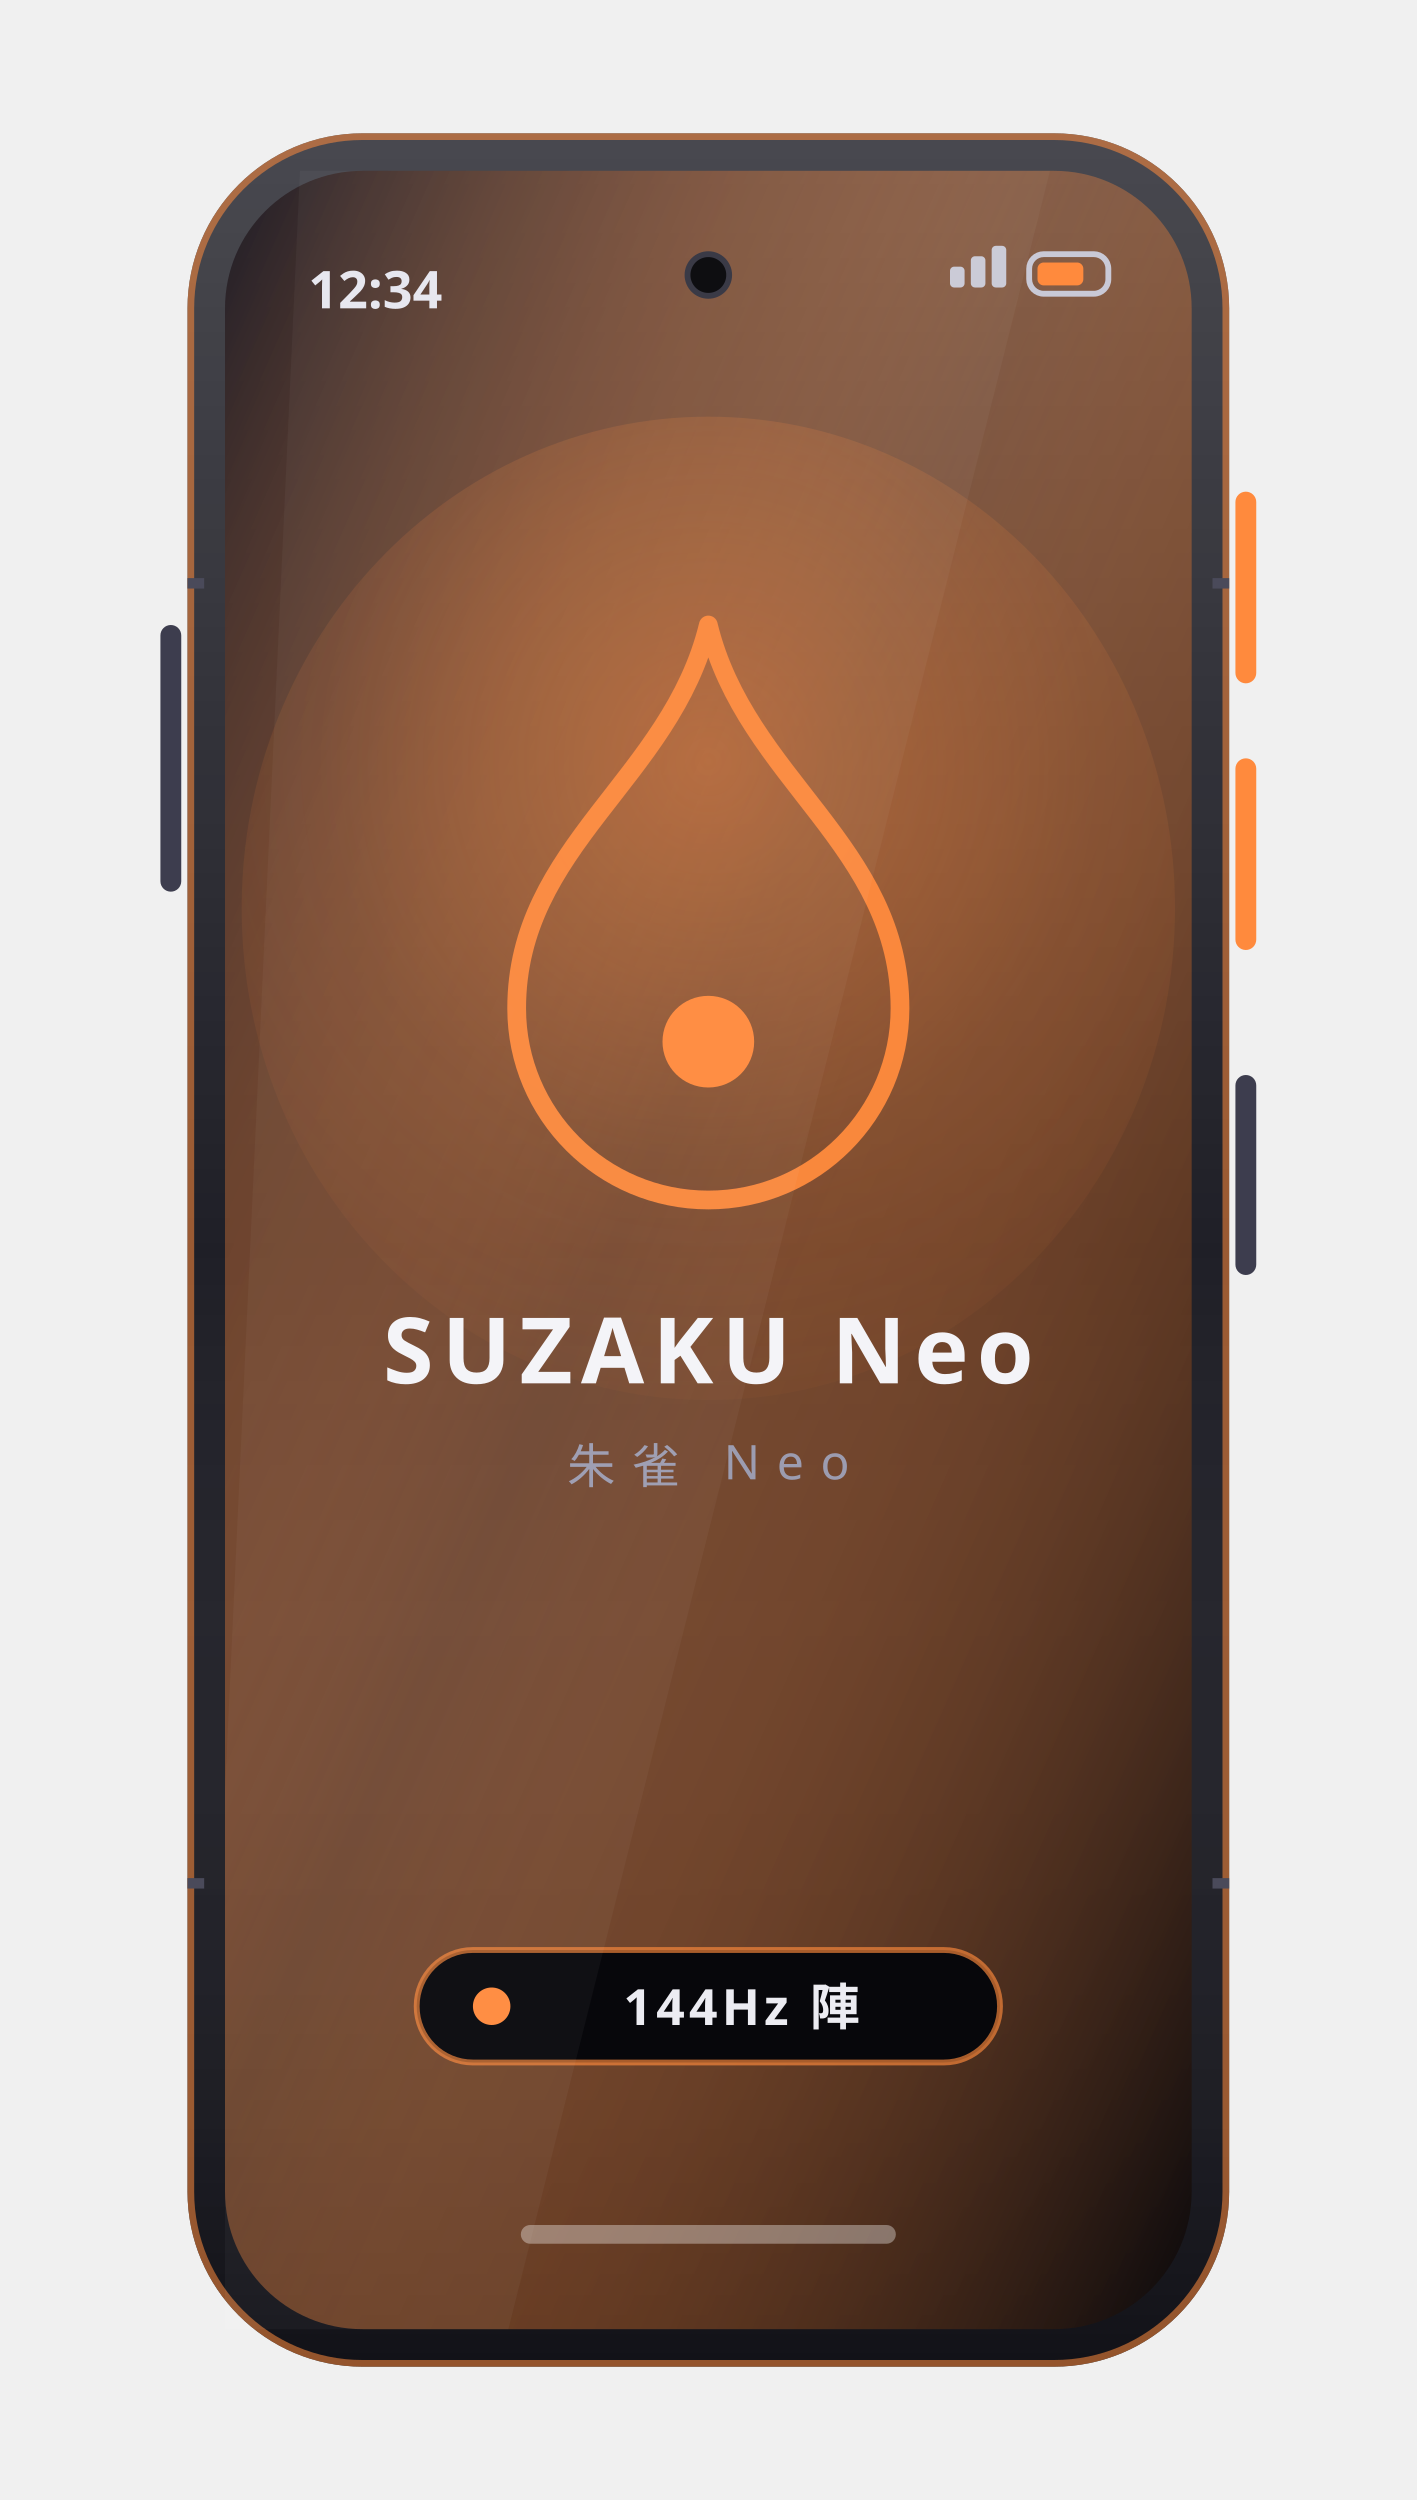
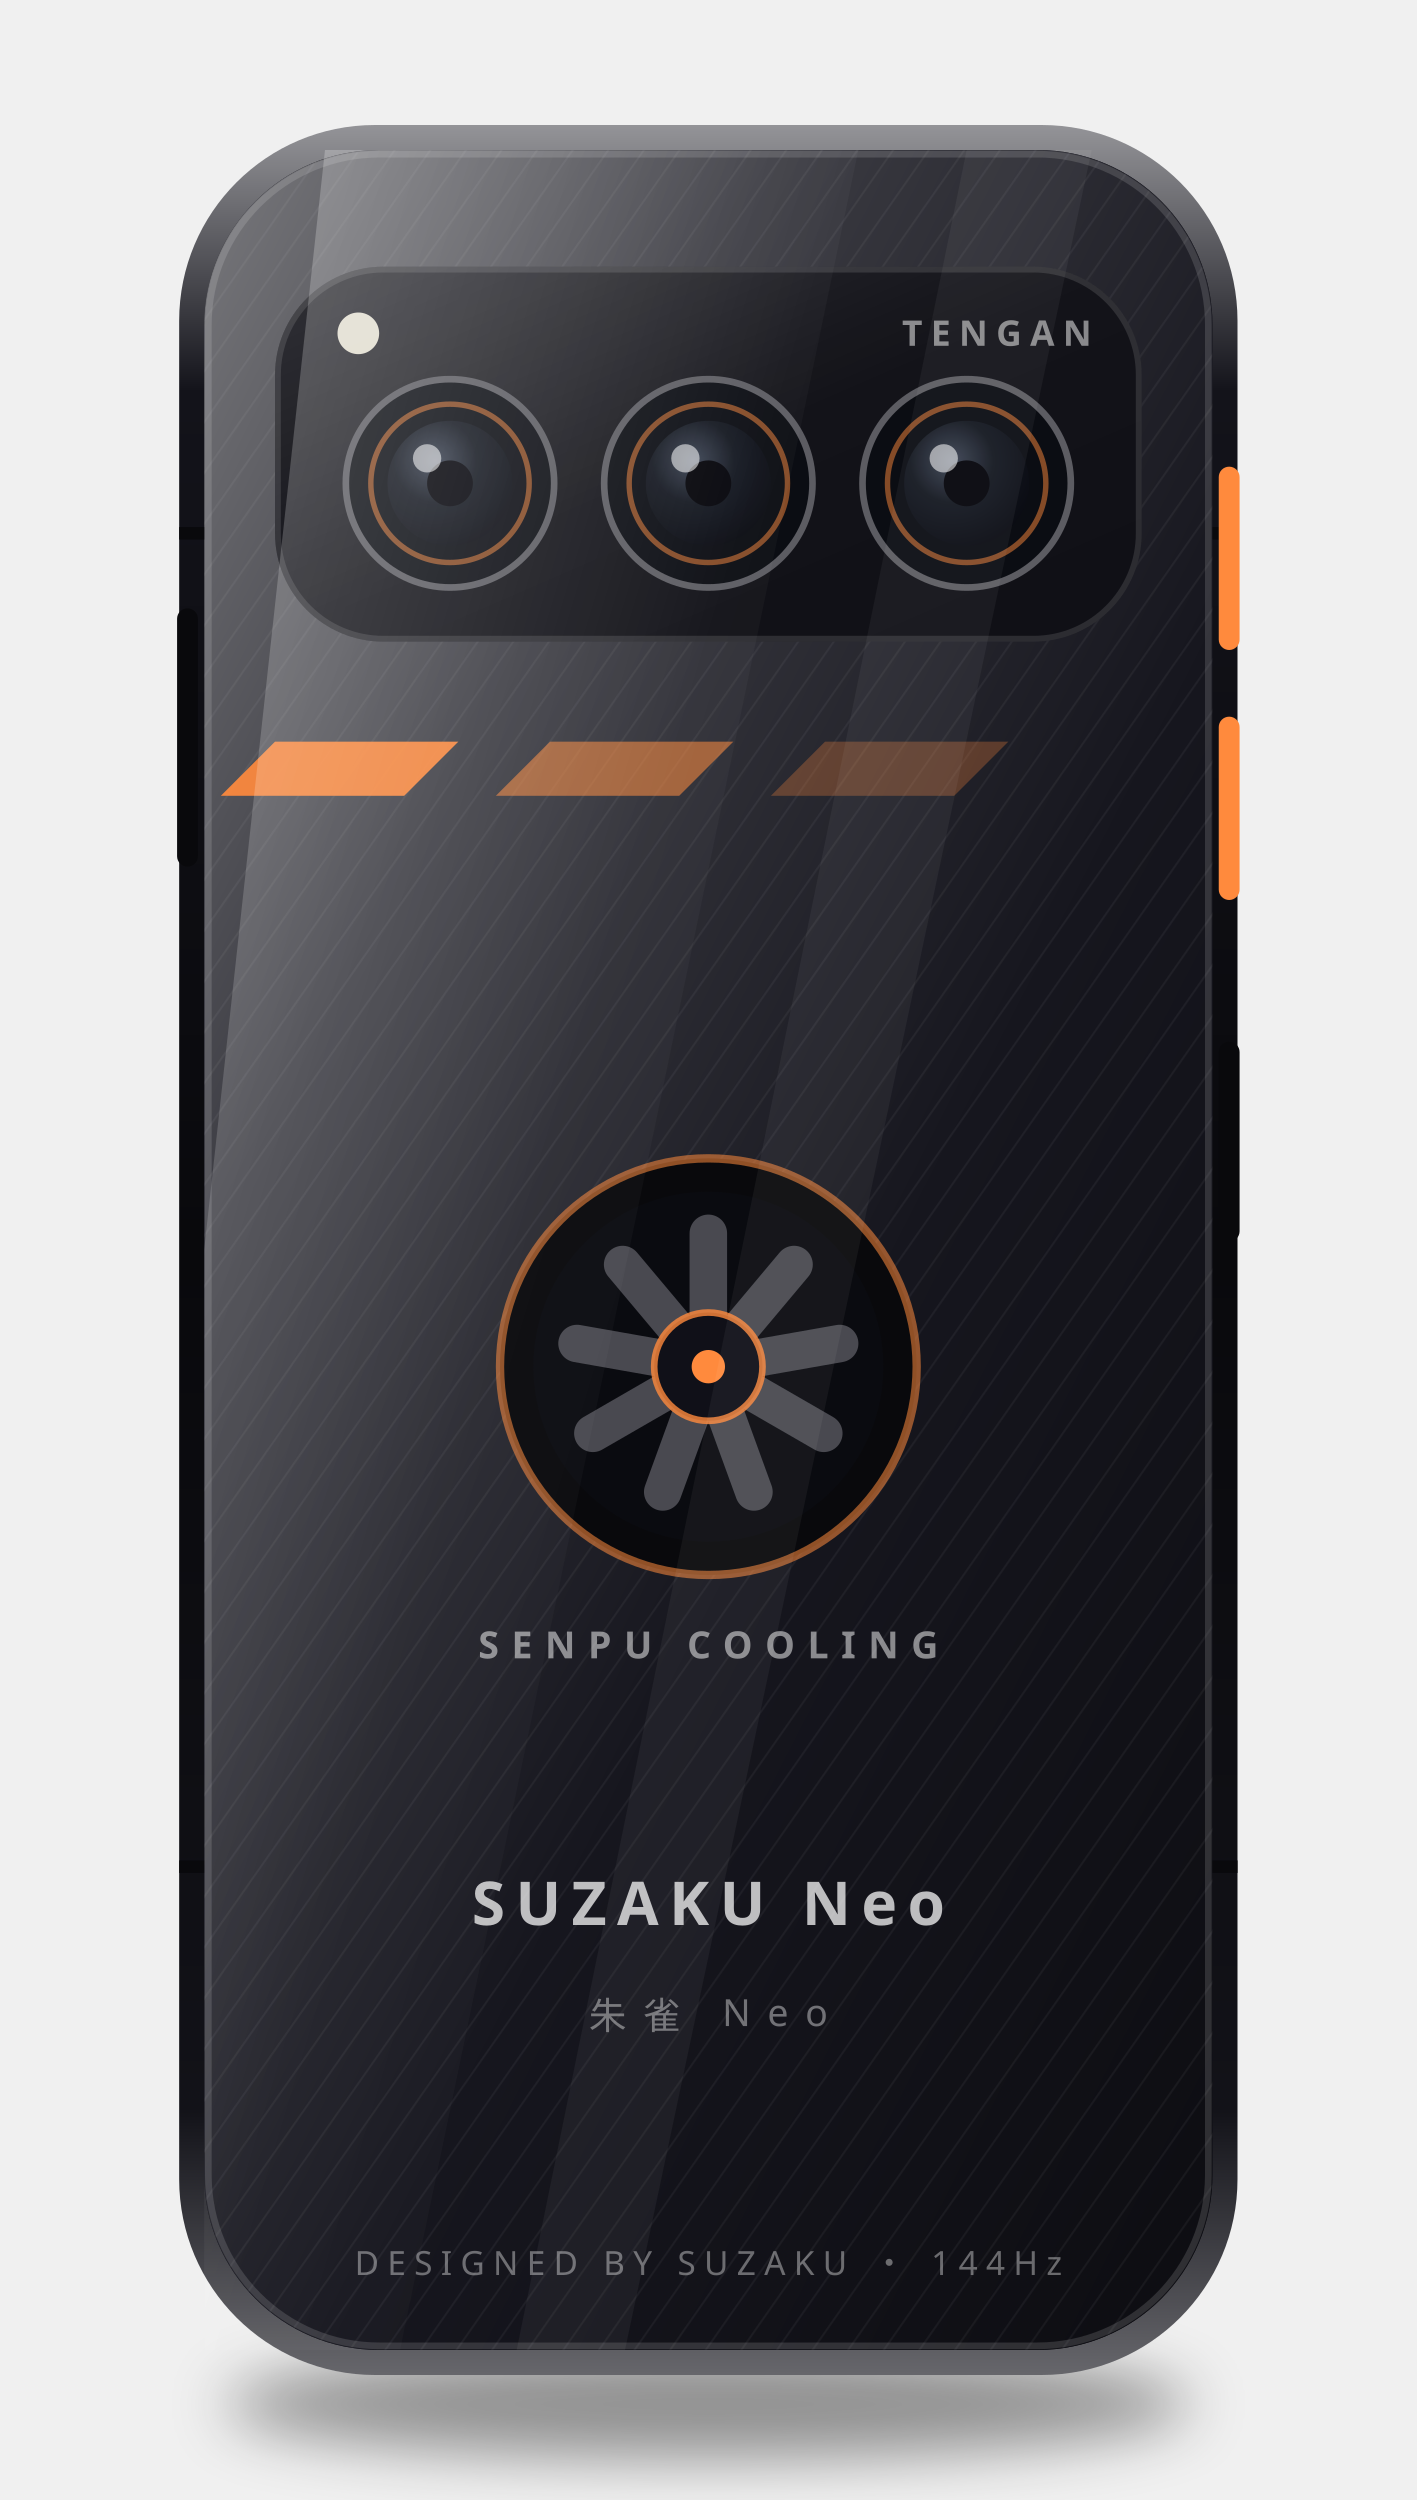
<svg xmlns="http://www.w3.org/2000/svg" viewBox="0 0 340 600" role="img" aria-label="SUZAKU Neo">
  <defs>
-     <linearGradient id="scrneo0" x1="0" y1="0" x2="1" y2="1">
-       <stop offset="0" stop-color="#1b1b26" />
-       <stop offset="0.45" stop-color="#ff8a3d" stop-opacity="0.34" />
-       <stop offset="1" stop-color="#07070b" />
+     <linearGradient id="bodyneo0" x1="0" y1="0" x2="0.9" y2="1">
+       <stop offset="0" stop-color="#78787c" />
+       <stop offset="0.28" stop-color="#3b3b42" />
+       <stop offset="0.62" stop-color="#16161e" />
+       <stop offset="1" stop-color="#0e0e13" />
    </linearGradient>
-     <radialGradient id="flareneo0" cx="0.5" cy="0.35" r="0.75">
-       <stop offset="0" stop-color="#ff8a3d" stop-opacity="0.42" />
-       <stop offset="0.55" stop-color="#ff8a3d" stop-opacity="0.12" />
-       <stop offset="1" stop-color="#ff8a3d" stop-opacity="0" />
+     <linearGradient id="frameneo0" x1="0" y1="0" x2="0" y2="1">
+       <stop offset="0" stop-color="#96969a" />
+       <stop offset="0.12" stop-color="#13131a" />
+       <stop offset="0.5" stop-color="#09090c" />
+       <stop offset="0.88" stop-color="#121218" />
+       <stop offset="1" stop-color="#68686d" />
+     </linearGradient>
+     <radialGradient id="lensneo0" cx="0.38" cy="0.32" r="0.95">
+       <stop offset="0" stop-color="#3c4454" />
+       <stop offset="0.35" stop-color="#141821" />
+       <stop offset="1" stop-color="#04040a" />
    </radialGradient>
-     <linearGradient id="metalneo0" x1="0" y1="0" x2="0" y2="1">
-       <stop offset="0" stop-color="#ffffff" stop-opacity="0.22" />
-       <stop offset="0.5" stop-color="#ffffff" stop-opacity="0.04" />
-       <stop offset="1" stop-color="#000000" stop-opacity="0.25" />
+     <linearGradient id="sheenneo0" x1="0" y1="0" x2="1" y2="1">
+       <stop offset="0" stop-color="#ffffff" stop-opacity="0.28" />
+       <stop offset="0.5" stop-color="#ffffff" stop-opacity="0.03" />
+       <stop offset="1" stop-color="#ffffff" stop-opacity="0" />
    </linearGradient>
+     <pattern id="texneo0" width="7" height="7" patternUnits="userSpaceOnUse" patternTransform="rotate(35)">
+       <path d="M0 0 V7" stroke="#ffffff" stroke-opacity="0.045" stroke-width="1" />
+     </pattern>
+     <filter id="softneo0" x="-40%" y="-40%" width="180%" height="180%">
+       <feGaussianBlur stdDeviation="7" />
+     </filter>
  </defs>
-   <rect x="45" y="32" width="250" height="536" rx="42" fill="#16161e" />
-   <rect x="45" y="32" width="250" height="536" rx="42" fill="url(#metalneo0)" />
-   <rect x="45.8" y="32.8" width="248.4" height="534.4" rx="41.2" fill="none" stroke="#ff8a3d" stroke-opacity="0.55" stroke-width="1.6" />
-   <path d="M45 140 h4 M45 452 h4 M291 140 h4 M291 452 h4" stroke="#4a4a5a" stroke-width="2.5" />
-   <rect x="54" y="41" width="232" height="518" rx="33" fill="url(#scrneo0)" />
-   <ellipse cx="170" cy="218" rx="112" ry="118" fill="url(#flareneo0)" />
-   <circle cx="170" cy="66" r="5" fill="#050508" stroke="#33333f" stroke-width="1.4" />
-   <text x="74" y="74" font-family="'Noto Sans JP',sans-serif" font-size="12.5" font-weight="700" fill="#e6e6ee">12:34</text>
-   <rect x="228" y="64" width="3.5" height="5" rx="1" fill="#c9c9d6" />
-   <rect x="233" y="61.5" width="3.5" height="7.5" rx="1" fill="#c9c9d6" />
-   <rect x="238" y="59" width="3.5" height="10" rx="1" fill="#c9c9d6" />
-   <rect x="247" y="61" width="19" height="9.5" rx="3.5" fill="none" stroke="#c9c9d6" stroke-width="1.4" />
-   <rect x="249" y="63" width="11" height="5.5" rx="1.5" fill="#ff8a3d" />
-   <path d="M170 150 c-9 37 -46 53 -46 92 a46 46 0 0 0 92 0 c0 -39 -37 -55 -46 -92z" fill="none" stroke="#ff8a3d" stroke-width="4.5" stroke-linejoin="round" opacity="0.95" />
-   <circle cx="170" cy="250" r="11" fill="#ff8a3d" />
-   <text x="170" y="332" font-family="'Noto Sans JP',sans-serif" font-size="22" font-weight="800" fill="#f4f4f8" text-anchor="middle" letter-spacing="2">SUZAKU Neo</text>
-   <text x="170" y="356" font-family="'Noto Sans JP',sans-serif" font-size="11.5" fill="#9c9cb0" text-anchor="middle" letter-spacing="4">朱雀 Neo</text>
-   <rect x="100" y="468" width="140" height="27" rx="13.5" fill="#07070b" stroke="#ff8a3d" stroke-opacity="0.65" stroke-width="1.4" />
-   <circle cx="118" cy="481.5" r="4.5" fill="#ff8a3d" />
-   <text x="178" y="486" font-family="'Noto Sans JP',sans-serif" font-size="12" font-weight="700" fill="#ececf2" text-anchor="middle" letter-spacing="1">144Hz 陣</text>
-   <rect x="125" y="534" width="90" height="4.5" rx="2.25" fill="#ffffff" opacity="0.35" />
-   <path d="M72 41 L252 41 L122 559 L54 559 L54 430 Z" fill="#ffffff" opacity="0.038" />
-   <rect x="296.5" y="118" width="5" height="46" rx="2.5" fill="#ff8a3d" />
-   <rect x="296.5" y="182" width="5" height="46" rx="2.5" fill="#ff8a3d" />
-   <rect x="296.5" y="258" width="5" height="48" rx="2.5" fill="#3d3d4e" />
-   <rect x="38.5" y="150" width="5" height="64" rx="2.5" fill="#3d3d4e" />
+   <ellipse cx="170" cy="577" rx="116" ry="13" fill="#000000" opacity="0.4" filter="url(#softneo0)" />
+   <rect x="43" y="30" width="254" height="540" rx="47" fill="url(#frameneo0)" />
+   <rect x="49" y="36" width="242" height="528" rx="42" fill="#16161e" />
+   <rect x="49" y="36" width="242" height="528" rx="42" fill="url(#bodyneo0)" />
+   <rect x="49" y="36" width="242" height="528" rx="42" fill="url(#texneo0)" />
+   <rect x="50" y="37" width="240" height="526" rx="41" fill="none" stroke="#ffffff" stroke-opacity="0.14" stroke-width="1.6" />
+   <path d="M43 128 h6 M43 448 h6 M291 128 h6 M291 448 h6" stroke="#09090c" stroke-width="3" />
+   <rect x="66" y="64" width="208" height="90" rx="26" fill="#0f0f15" />
+   <rect x="66" y="64" width="208" height="90" rx="26" fill="url(#sheenneo0)" opacity="0.5" />
+   <rect x="66.7" y="64.7" width="206.6" height="88.6" rx="25.3" fill="none" stroke="#ffffff" stroke-opacity="0.12" stroke-width="1.4" />
+   <circle cx="86" cy="80" r="5" fill="#f4efdf" opacity="0.9" />
+   <text x="262" y="83" font-family="'Noto Sans JP',sans-serif" font-size="8.5" font-weight="700" fill="#ffffff" opacity="0.5" text-anchor="end" letter-spacing="2">TENGAN</text>
+   <circle cx="108" cy="116" r="25" fill="#0b0d13" stroke="#5c5c62" stroke-width="1.6" />
+   <circle cx="108" cy="116" r="19" fill="none" stroke="#ff8a3d" stroke-opacity="0.5" stroke-width="1.3" />
+   <circle cx="108" cy="116" r="15" fill="url(#lensneo0)" />
+   <circle cx="108" cy="116" r="5.5" fill="#04040a" />
+   <circle cx="102.5" cy="110" r="3.4" fill="#ffffff" opacity="0.55" />
+   <circle cx="170" cy="116" r="25" fill="#0b0d13" stroke="#5c5c62" stroke-width="1.6" />
+   <circle cx="170" cy="116" r="19" fill="none" stroke="#ff8a3d" stroke-opacity="0.5" stroke-width="1.3" />
+   <circle cx="170" cy="116" r="15" fill="url(#lensneo0)" />
+   <circle cx="170" cy="116" r="5.5" fill="#04040a" />
+   <circle cx="164.5" cy="110" r="3.4" fill="#ffffff" opacity="0.55" />
+   <circle cx="232" cy="116" r="25" fill="#0b0d13" stroke="#5c5c62" stroke-width="1.6" />
+   <circle cx="232" cy="116" r="19" fill="none" stroke="#ff8a3d" stroke-opacity="0.5" stroke-width="1.3" />
+   <circle cx="232" cy="116" r="15" fill="url(#lensneo0)" />
+   <circle cx="232" cy="116" r="5.5" fill="#04040a" />
+   <circle cx="226.5" cy="110" r="3.4" fill="#ffffff" opacity="0.55" />
+   <path d="M66 178 h44 l-13 13 h-44 z" fill="#ff8a3d" opacity="0.92" />
+   <path d="M132 178 h44 l-13 13 h-44 z" fill="#ff8a3d" opacity="0.55" />
+   <path d="M198 178 h44 l-13 13 h-44 z" fill="#ff8a3d" opacity="0.28" />
+   <circle cx="170" cy="328" r="50" fill="#09090c" />
+   <circle cx="170" cy="328" r="50" fill="none" stroke="#ff8a3d" stroke-opacity="0.55" stroke-width="2" />
+   <circle cx="170" cy="328" r="42" fill="#0a0b10" />
+   <path d="M170 328 L170 296" stroke="#494950" stroke-width="9" stroke-linecap="round" transform="rotate(0 170 328)" />
+   <path d="M170 328 L170 296" stroke="#494950" stroke-width="9" stroke-linecap="round" transform="rotate(40 170 328)" />
+   <path d="M170 328 L170 296" stroke="#494950" stroke-width="9" stroke-linecap="round" transform="rotate(80 170 328)" />
+   <path d="M170 328 L170 296" stroke="#494950" stroke-width="9" stroke-linecap="round" transform="rotate(120 170 328)" />
+   <path d="M170 328 L170 296" stroke="#494950" stroke-width="9" stroke-linecap="round" transform="rotate(160 170 328)" />
+   <path d="M170 328 L170 296" stroke="#494950" stroke-width="9" stroke-linecap="round" transform="rotate(200 170 328)" />
+   <path d="M170 328 L170 296" stroke="#494950" stroke-width="9" stroke-linecap="round" transform="rotate(240 170 328)" />
+   <path d="M170 328 L170 296" stroke="#494950" stroke-width="9" stroke-linecap="round" transform="rotate(280 170 328)" />
+   <path d="M170 328 L170 296" stroke="#494950" stroke-width="9" stroke-linecap="round" transform="rotate(320 170 328)" />
+   <circle cx="170" cy="328" r="13" fill="#101018" stroke="#ff8a3d" stroke-opacity="0.8" stroke-width="1.6" />
+   <circle cx="170" cy="328" r="4" fill="#ff8a3d" />
+   <text x="170" y="398" font-family="'Noto Sans JP',sans-serif" font-size="9" font-weight="700" fill="#ffffff" opacity="0.5" text-anchor="middle" letter-spacing="3">SENPU COOLING</text>
+   <text x="170" y="462" font-family="'Noto Sans JP',sans-serif" font-size="14.5" font-weight="800" fill="#ffffff" opacity="0.72" text-anchor="middle" letter-spacing="2.5">SUZAKU Neo</text>
+   <text x="170" y="487" font-family="'Noto Sans JP',sans-serif" font-size="9" fill="#ffffff" opacity="0.4" text-anchor="middle" letter-spacing="4">朱雀 Neo</text>
+   <text x="170" y="546" font-family="'Noto Sans JP',sans-serif" font-size="8" fill="#ffffff" opacity="0.38" text-anchor="middle" letter-spacing="2">DESIGNED BY SUZAKU ・ 144Hz</text>
+   <path d="M78 36 L206 36 L96 564 L49 564 L49 300 Z" fill="url(#sheenneo0)" />
+   <path d="M232 36 L262 36 L150 564 L124 564 Z" fill="#ffffff" opacity="0.05" />
+   <rect x="292.5" y="112" width="5" height="44" rx="2.5" fill="#ff8a3d" />
+   <rect x="292.5" y="172" width="5" height="44" rx="2.5" fill="#ff8a3d" />
+   <rect x="292.5" y="250" width="5" height="48" rx="2.5" fill="#09090c" />
+   <rect x="42.5" y="146" width="5" height="62" rx="2.5" fill="#09090c" />
</svg>
